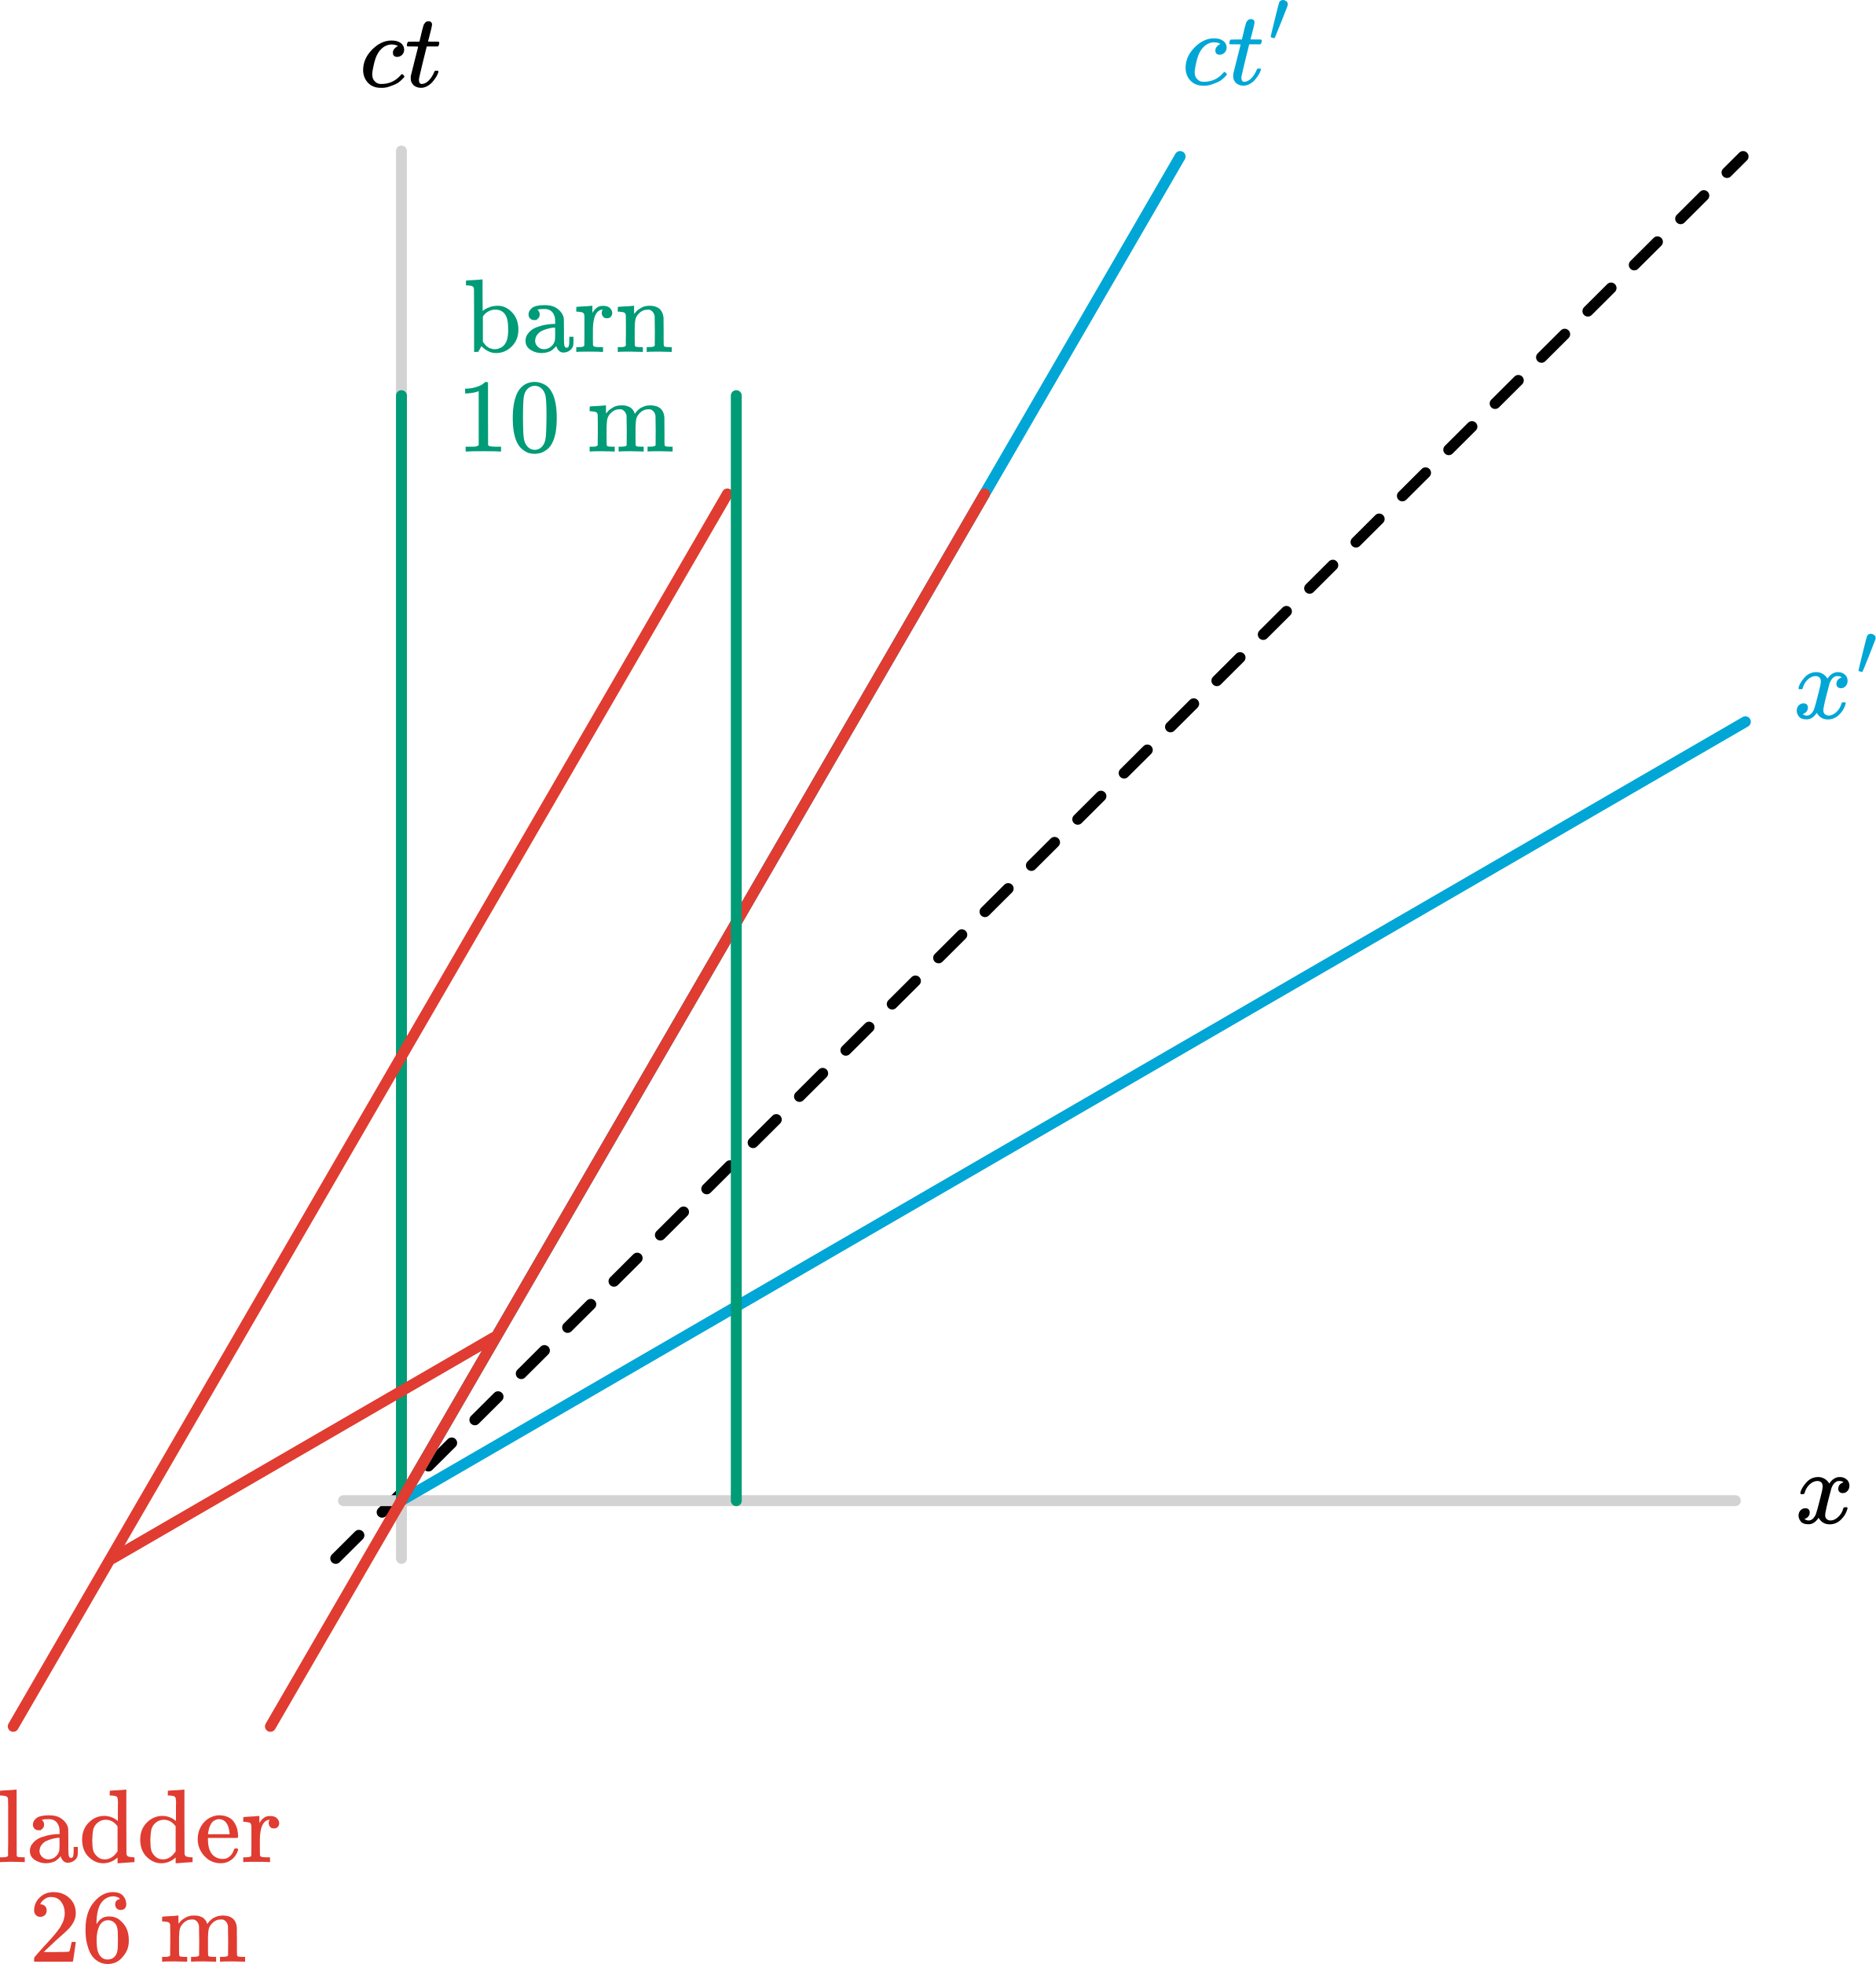
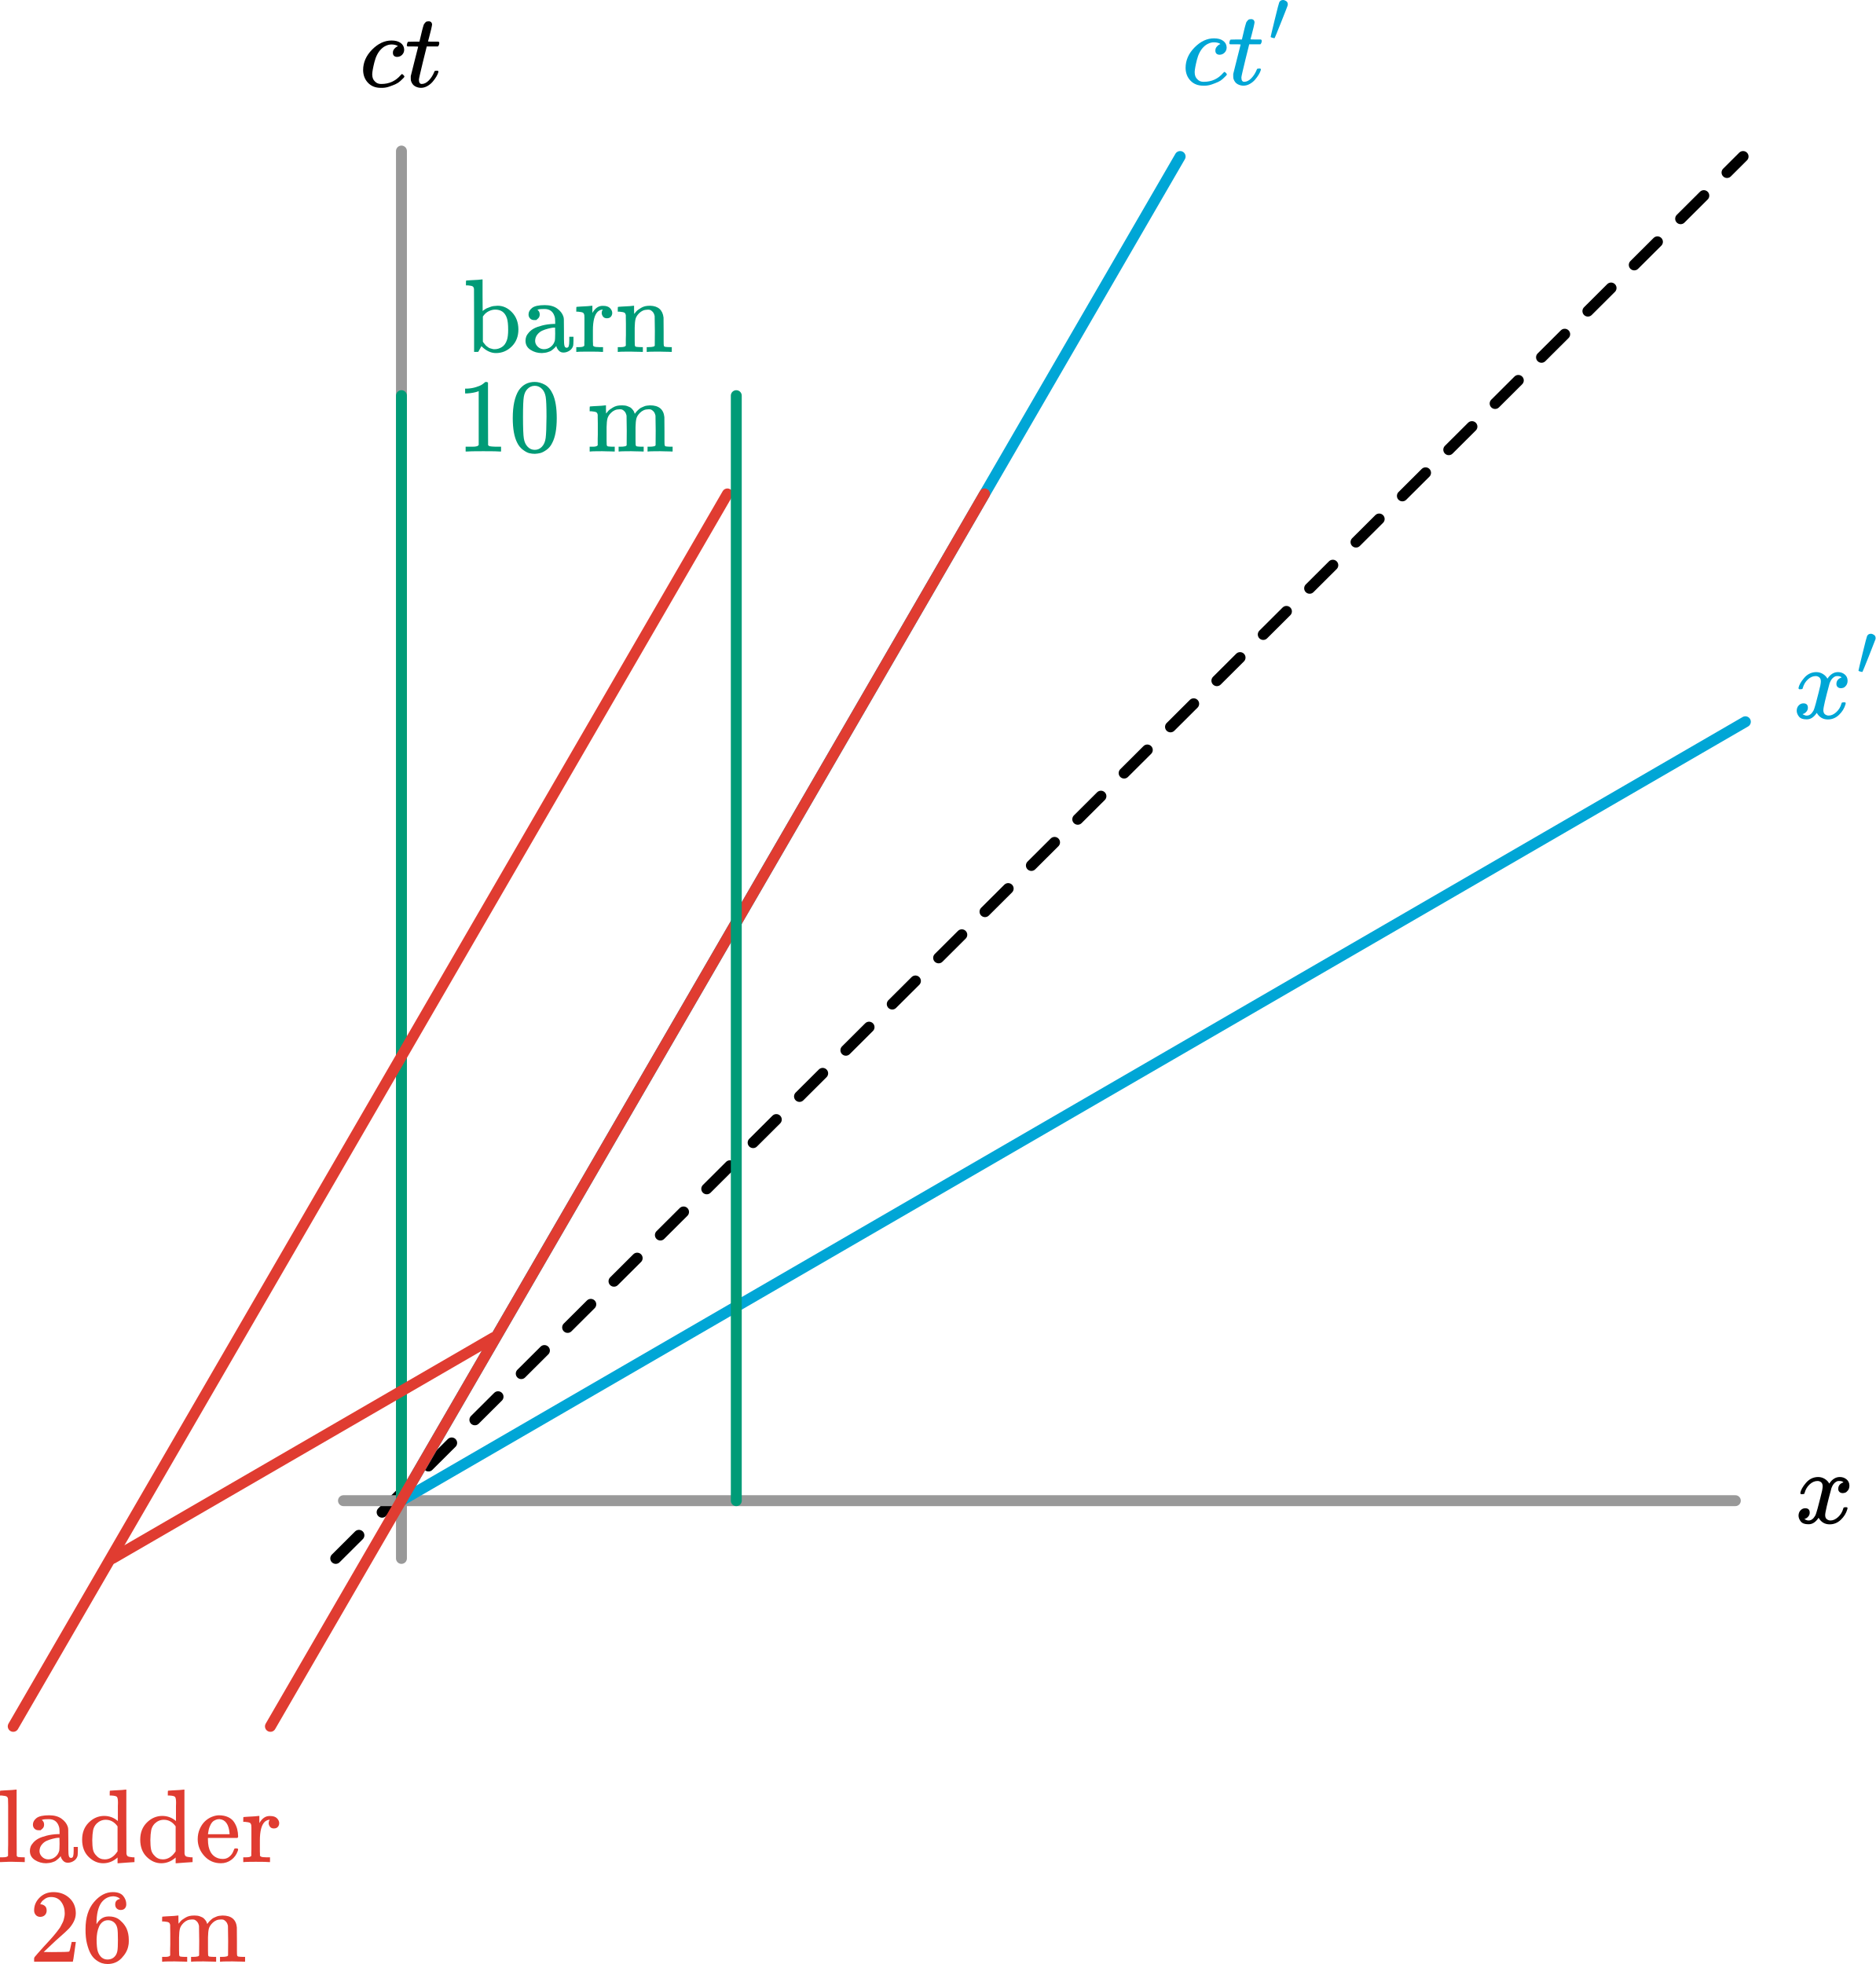
<svg xmlns="http://www.w3.org/2000/svg" xmlns:xlink="http://www.w3.org/1999/xlink" width="171.922mm" height="180.022mm" viewBox="0 0 171.922 180.022" version="1.1" id="svg1" xml:space="preserve">
  <defs id="defs1">
    <path id="MJX-74-TEX-I-1D450" d="m 34,159 q 0,109 86,196 86,87 186,87 56,0 88,-24 32,-24 33,-63 0,-29 -19,-49 -19,-20 -48,-21 -19,0 -30,10 -11,10 -11,30 0,20 11,34 11,14 22,21 11,7 14,6 h 1 q 0,2 -6,6 -6,4 -21,8 -15,4 -34,4 -30,0 -57,-14 -21,-9 -43,-31 -44,-44 -64,-124 -20,-80 -21,-116 0,-46 26,-69 22,-24 58,-24 h 4 q 112,0 185,85 9,10 12,10 4,0 13,-9 9,-9 10,-14 1,-5 -9,-15 Q 410,73 391,55 372,37 346,25 320,13 282,0 244,-13 202,-11 127,-11 81,37 35,85 34,159 Z" />
    <path id="MJX-74-TEX-I-1D461" d="m 26,385 q -7,7 -7,10 0,4 3,16 3,12 5,14 2,5 9,5 7,0 51,1 h 53 l 19,80 q 3,11 7,29 4,18 7,26 3,8 6,20 3,12 8,17 5,5 10,12 5,7 14,9 9,2 18,2 18,-1 25,-11 7,-10 7,-19 0,-7 -9,-47 -9,-40 -20,-79 l -10,-37 q 0,-2 50,-2 h 51 q 7,-7 7,-11 0,-22 -13,-35 H 210 L 174,240 Q 135,80 135,68 q 0,-42 27,-42 35,0 68,34 33,34 53,84 2,6 5,7 3,1 15,2 h 4 q 15,0 15,-8 0,-3 -3,-12 Q 314,117 301,95 288,73 267,48 246,23 216,6 186,-11 155,-11 125,-11 98,4 71,19 59,56 57,64 57,83 v 18 l 35,140 q 35,141 36,142 0,2 -51,2 z" />
    <path id="MJX-74-TEX-I-1D465" d="m 52,289 q 7,42 54,97 47,55 116,56 35,0 64,-18 29,-18 43,-45 42,63 101,63 37,0 64,-22 27,-22 28,-59 0,-29 -14,-47 -14,-18 -27,-22 -13,-4 -23,-4 -19,0 -31,11 -12,11 -12,29 0,46 50,63 -11,13 -40,13 -13,0 -19,-2 -38,-16 -56,-66 -60,-221 -60,-258 0,-28 16,-40 16,-12 35,-12 37,0 73,33 36,33 49,81 3,10 6,11 3,1 16,2 h 4 q 15,0 15,-8 0,-1 -2,-11 Q 486,77 440,33 394,-11 333,-11 263,-11 227,52 186,-10 133,-10 h -6 q -49,0 -70,26 -21,26 -22,55 0,32 19,52 19,20 45,20 43,0 43,-42 Q 142,81 130,66 118,51 107,46 96,41 94,41 l -3,-1 q 0,-1 6,-4 6,-3 16,-7 10,-4 19,-3 36,0 62,45 9,16 23,68 14,52 28,108 14,56 16,66 5,27 5,39 0,28 -15,40 -15,12 -34,12 -40,0 -75,-32 -35,-32 -49,-82 -2,-9 -5,-10 -3,-1 -16,-2 H 58 q -6,6 -6,11 z" />
    <path id="MJX-26-TEX-I-1D450" d="m 34,159 q 0,109 86,196 86,87 186,87 56,0 88,-24 32,-24 33,-63 0,-29 -19,-49 -19,-20 -48,-21 -19,0 -30,10 -11,10 -11,30 0,20 11,34 11,14 22,21 11,7 14,6 h 1 q 0,2 -6,6 -6,4 -21,8 -15,4 -34,4 -30,0 -57,-14 -21,-9 -43,-31 -44,-44 -64,-124 -20,-80 -21,-116 0,-46 26,-69 22,-24 58,-24 h 4 q 112,0 185,85 9,10 12,10 4,0 13,-9 9,-9 10,-14 1,-5 -9,-15 Q 410,73 391,55 372,37 346,25 320,13 282,0 244,-13 202,-11 127,-11 81,37 35,85 34,159 Z" />
    <path id="MJX-26-TEX-I-1D461" d="m 26,385 q -7,7 -7,10 0,4 3,16 3,12 5,14 2,5 9,5 7,0 51,1 h 53 l 19,80 q 3,11 7,29 4,18 7,26 3,8 6,20 3,12 8,17 5,5 10,12 5,7 14,9 9,2 18,2 18,-1 25,-11 7,-10 7,-19 0,-7 -9,-47 -9,-40 -20,-79 l -10,-37 q 0,-2 50,-2 h 51 q 7,-7 7,-11 0,-22 -13,-35 H 210 L 174,240 Q 135,80 135,68 q 0,-42 27,-42 35,0 68,34 33,34 53,84 2,6 5,7 3,1 15,2 h 4 q 15,0 15,-8 0,-3 -3,-12 Q 314,117 301,95 288,73 267,48 246,23 216,6 186,-11 155,-11 125,-11 98,4 71,19 59,56 57,64 57,83 v 18 l 35,140 q 35,141 36,142 0,2 -51,2 z" />
    <path id="MJX-26-TEX-V-2032" d="m 79,43 q -6,0 -27,6 -21,6 -22,12 0,7 55,232 55,225 61,235 15,32 52,32 20,0 42,-15 22,-15 22,-44 0,-5 -2,-15 -1,-7 -87,-223 Q 87,47 84,45 81,43 79,43 Z" />
    <path id="MJX-26-TEX-I-1D465" d="m 52,289 q 7,42 54,97 47,55 116,56 35,0 64,-18 29,-18 43,-45 42,63 101,63 37,0 64,-22 27,-22 28,-59 0,-29 -14,-47 -14,-18 -27,-22 -13,-4 -23,-4 -19,0 -31,11 -12,11 -12,29 0,46 50,63 -11,13 -40,13 -13,0 -19,-2 -38,-16 -56,-66 -60,-221 -60,-258 0,-28 16,-40 16,-12 35,-12 37,0 73,33 36,33 49,81 3,10 6,11 3,1 16,2 h 4 q 15,0 15,-8 0,-1 -2,-11 Q 486,77 440,33 394,-11 333,-11 263,-11 227,52 186,-10 133,-10 h -6 q -49,0 -70,26 -21,26 -22,55 0,32 19,52 19,20 45,20 43,0 43,-42 Q 142,81 130,66 118,51 107,46 96,41 94,41 l -3,-1 q 0,-1 6,-4 6,-3 16,-7 10,-4 19,-3 36,0 62,45 9,16 23,68 14,52 28,108 14,56 16,66 5,27 5,39 0,28 -15,40 -15,12 -34,12 -40,0 -75,-32 -35,-32 -49,-82 -2,-9 -5,-10 -3,-1 -16,-2 H 58 q -6,6 -6,11 z" />
    <path id="MJX-33-TEX-N-62" d="m 307,-11 q -73,0 -139,66 L 158,37 q -2,-3 -5,-9 -3,-6 -6,-11 -3,-5 -4,-7 L 138,1 118,0 H 98 v 298 q 0,301 -1,305 -3,19 -14,25 -11,6 -45,9 H 20 v 23 q 0,23 2,23 l 10,1 q 10,1 29,2 19,1 37,2 17,1 37,2 20,1 30,3 10,2 11,1 h 3 V 543 q 0,-152 1,-152 l 3,3 q 3,3 9,7 6,4 15,10 9,6 21,10 12,4 26,10 14,6 32,8 18,2 37,3 78,0 138,-63 60,-63 61,-163 Q 522,115 458,52 394,-11 307,-11 Z M 182,98 q 0,-1 5,-8 5,-7 9,-11 4,-4 10,-12 6,-8 12,-12 6,-4 15,-11 9,-7 17,-9 8,-2 21,-6 13,-4 24,-3 35,0 68,20 33,20 49,67 12,35 12,99 0,75 -12,111 -27,82 -112,82 -30,0 -61,-15 -31,-15 -51,-43 l -6,-8 z" />
    <path id="MJX-33-TEX-N-61" d="m 137,305 q 0,0 -22,0 -22,0 -37,15 -15,15 -15,39 0,35 34,62 34,27 121,27 73,0 118,-32 45,-32 60,-76 5,-14 5,-31 0,-17 1,-115 v -70 q 0,-48 5,-66 5,-18 21,-18 15,0 20,16 5,16 5,53 v 36 h 40 V 106 Q 492,66 490,59 481,29 455,12 429,-5 400,-6 371,-7 353,12 335,31 329,54 v 4 l -2,-3 q -2,-3 -5,-6 -3,-3 -8,-9 -5,-6 -12,-11 -7,-5 -15,-12 -8,-7 -18,-11 -10,-4 -22,-8 -12,-4 -26,-6 -14,-2 -31,-3 -60,0 -108,31 -48,31 -48,87 0,21 7,40 7,19 27,41 20,22 48,37 28,15 78,28 50,13 110,15 h 14 v 22 q 0,34 -6,50 -22,71 -97,71 -18,0 -34,-1 -16,-1 -25,-4 -9,-3 -8,-3 22,-15 22,-44 0,-25 -16,-39 z M 126,106 q 0,-31 24,-55 24,-24 59,-25 38,0 67,23 29,23 39,60 2,7 3,66 0,58 -1,58 -8,0 -21,-1 -13,-1 -45,-9 -32,-8 -58,-20 -26,-12 -46,-37 -20,-25 -21,-60 z" />
    <path id="MJX-33-TEX-N-72" d="m 36,46 h 14 q 39,0 47,14 v 8 q 0,9 0,23 0,14 1,31 1,17 0,39 -1,22 0,42 0,31 0,66 0,35 0,59 l -1,23 q -3,19 -14,25 -11,6 -45,9 H 20 v 23 q 0,23 2,23 l 10,1 q 10,1 28,2 18,1 36,2 16,1 35,2 19,1 29,3 10,2 11,1 h 3 v -69 q 39,68 97,68 h 6 q 45,0 66,-22 21,-22 21,-46 0,-21 -13,-36 -13,-15 -38,-15 -25,0 -37,16 -12,16 -13,34 0,9 2,16 2,7 5,12 3,5 3,5 -2,2 -23,-4 -16,-8 -24,-15 -47,-45 -47,-179 v -53 q 0,-13 0,-27 0,-14 0,-26 0,-12 1,-20 1,-8 0,-15 v -5 q 1,-2 3,-4 2,-2 5,-3 3,-1 5,-3 2,-2 7,-2 5,0 7,-1 2,-1 9,-1 7,0 9,0 2,0 10,-1 8,-1 10,0 h 31 V 0 h -9 Q 249,3 140,3 37,3 28,0 h -8 v 46 z" />
    <path id="MJX-33-TEX-N-6E" d="m 41,46 h 14 q 39,0 47,14 v 8 q 0,9 0,23 0,14 0,31 0,17 1,39 1,22 0,42 0,31 0,66 0,35 -1,59 v 23 q -3,19 -14,25 -11,6 -45,9 H 25 v 23 q 0,23 2,23 l 10,1 q 10,1 28,2 18,1 37,2 17,1 36,2 19,1 29,3 10,2 11,1 h 3 v -40 q 0,-38 1,-38 1,0 5,5 4,5 12,15 8,10 19,18 11,8 29,19 18,11 38,16 20,5 51,5 114,-4 127,-113 1,-7 1,-139 v -86 q 0,-38 2,-45 2,-7 11,-10 21,-3 49,-3 h 16 V 0 h -8 L 510,1 Q 487,2 460,2 433,2 422,3 319,3 310,0 h -8 v 46 h 16 q 61,0 61,16 1,2 1,138 -1,135 -2,143 -6,28 -20,42 -14,14 -24,17 -10,3 -26,2 -45,0 -79,-34 -27,-27 -34,-55 -7,-28 -8,-83 v -64 -60 q 0,-30 1,-40 1,-10 3,-13 2,-3 9,-6 21,-3 49,-3 h 16 V 0 h -8 L 234,1 Q 210,2 183,2 156,2 145,3 42,3 33,0 h -8 v 46 z" />
    <path id="MJX-33-TEX-N-31" d="m 213,578 -13,-5 q -14,-5 -40,-10 -26,-5 -58,-7 H 83 v 46 h 19 q 47,2 87,15 40,13 56,24 16,11 28,22 2,3 12,3 9,0 17,-6 V 361 l 1,-300 q 7,-7 12,-9 5,-2 24,-4 19,-2 62,-2 h 26 V 0 H 416 Q 395,3 257,3 121,3 100,0 H 88 v 46 h 26 q 22,0 38,0 16,0 25,1 9,1 16,3 7,2 8,2 1,0 6,5 5,5 6,4 z" />
    <path id="MJX-33-TEX-N-30" d="m 96,585 q 56,81 153,81 48,0 96,-26 48,-26 78,-92 37,-83 37,-228 0,-155 -43,-237 -20,-42 -55,-67 -35,-25 -61,-31 -26,-6 -51,-7 -26,0 -52,6 -26,6 -61,32 -35,26 -55,67 -43,82 -43,237 0,174 57,265 z m 225,12 q -30,32 -71,32 -42,0 -72,-32 -25,-26 -33,-72 -8,-46 -8,-192 0,-158 8,-208 8,-50 36,-79 28,-30 69,-30 40,0 68,30 29,30 36,84 7,54 8,203 0,145 -8,191 -8,46 -33,73 z" />
    <path id="MJX-33-TEX-N-6D" d="m 41,46 h 14 q 39,0 47,14 v 8 q 0,9 0,23 0,14 0,31 0,17 1,39 1,22 0,42 0,31 0,66 0,35 -1,59 v 23 q -3,19 -14,25 -11,6 -45,9 H 25 v 23 q 0,23 2,23 l 10,1 q 10,1 28,2 18,1 37,2 17,1 36,2 19,1 29,3 10,2 11,1 h 3 v -40 q 0,-38 1,-38 1,0 5,5 4,5 12,15 8,10 19,18 11,8 29,19 18,11 38,16 20,5 51,5 15,0 28,-2 13,-2 23,-6 10,-4 19,-8 9,-4 15,-9 6,-5 11,-11 5,-6 9,-11 4,-5 7,-11 3,-6 4,-10 1,-4 3,-8 l 2,-5 3,4 q 3,4 6,8 3,4 9,11 6,7 13,13 7,6 15,13 8,7 20,12 12,5 23,10 11,5 26,7 15,2 31,3 126,0 137,-113 1,-7 1,-139 v -86 q 0,-38 2,-45 2,-7 11,-10 21,-3 49,-3 h 16 V 0 h -8 L 788,1 Q 764,2 737,2 710,2 699,3 596,3 587,0 h -8 v 46 h 16 q 61,0 61,16 1,2 1,138 -1,135 -2,143 -6,28 -20,42 -14,14 -24,17 -10,3 -26,2 -45,0 -79,-34 -27,-27 -34,-55 -7,-28 -8,-83 v -64 -60 q 0,-30 1,-40 1,-10 3,-13 2,-3 9,-6 21,-3 49,-3 h 16 V 0 h -8 L 510,1 Q 487,2 460,2 433,2 422,3 319,3 310,0 h -8 v 46 h 16 q 61,0 61,16 1,2 1,138 -1,135 -2,143 -6,28 -20,42 -14,14 -24,17 -10,3 -26,2 -45,0 -79,-34 -27,-27 -34,-55 -7,-28 -8,-83 v -64 -60 q 0,-30 1,-40 1,-10 3,-13 2,-3 9,-6 21,-3 49,-3 h 16 V 0 h -8 L 234,1 Q 210,2 183,2 156,2 145,3 42,3 33,0 h -8 v 46 z" />
    <path id="MJX-35-TEX-N-6C" d="m 42,46 h 14 q 39,0 47,14 v 8 q 0,9 0,23 0,14 0,33 0,19 1,43 1,24 0,50 -1,26 0,55 1,29 0,57 0,37 0,78 0,41 0,75 0,34 0,60 0,26 -1,44 -1,18 0,17 -3,19 -14,25 -11,6 -45,9 H 26 v 23 q 0,23 2,23 l 10,1 q 10,1 29,2 19,1 37,2 17,1 37,2 20,1 30,3 10,2 11,1 h 3 V 379 q 0,-317 1,-319 4,-8 12,-11 21,-3 49,-3 h 16 V 0 h -8 L 232,1 Q 209,2 183,2 157,2 145,3 133,4 107,3 81,2 57,1 L 34,0 h -8 v 46 z" />
    <path id="MJX-35-TEX-N-61" d="m 137,305 q 0,0 -22,0 -22,0 -37,15 -15,15 -15,39 0,35 34,62 34,27 121,27 73,0 118,-32 45,-32 60,-76 5,-14 5,-31 0,-17 1,-115 v -70 q 0,-48 5,-66 5,-18 21,-18 15,0 20,16 5,16 5,53 v 36 h 40 V 106 Q 492,66 490,59 481,29 455,12 429,-5 400,-6 371,-7 353,12 335,31 329,54 v 4 l -2,-3 q -2,-3 -5,-6 -3,-3 -8,-9 -5,-6 -12,-11 -7,-5 -15,-12 -8,-7 -18,-11 -10,-4 -22,-8 -12,-4 -26,-6 -14,-2 -31,-3 -60,0 -108,31 -48,31 -48,87 0,21 7,40 7,19 27,41 20,22 48,37 28,15 78,28 50,13 110,15 h 14 v 22 q 0,34 -6,50 -22,71 -97,71 -18,0 -34,-1 -16,-1 -25,-4 -9,-3 -8,-3 22,-15 22,-44 0,-25 -16,-39 z M 126,106 q 0,-31 24,-55 24,-24 59,-25 38,0 67,23 29,23 39,60 2,7 3,66 0,58 -1,58 -8,0 -21,-1 -13,-1 -45,-9 -32,-8 -58,-20 -26,-12 -46,-37 -20,-25 -21,-60 z" />
    <path id="MJX-35-TEX-N-64" d="m 376,495 q 0,16 0,40 0,24 1,33 0,45 -10,56 -10,11 -51,13 h -18 v 23 q 0,23 2,23 l 10,1 q 10,1 29,2 19,1 37,2 17,1 37,2 20,1 30,3 10,2 11,1 h 3 V 390 q 0,-306 1,-309 3,-20 14,-26 11,-6 45,-9 h 18 V 0 q -2,0 -76,-5 -74,-5 -79,-6 h -7 v 55 l -8,-7 q -58,-48 -130,-48 -77,0 -139,61 -62,61 -62,165 0,100 63,163 63,63 147,64 75,0 132,-49 z m -3,-153 q -45,63 -113,63 -49,0 -87,-36 -27,-28 -34,-64 -7,-36 -8,-94 0,-56 7,-91 7,-35 35,-61 30,-33 78,-33 71,0 122,77 z" />
    <path id="MJX-35-TEX-N-65" d="m 28,218 q 0,55 20,100 20,45 50,73 30,28 65,42 35,14 66,15 53,0 91,-18 38,-18 58,-50 20,-32 28,-64 8,-32 9,-71 0,-7 -7,-14 H 126 v -15 q 0,-148 100,-180 20,-6 44,-6 42,0 72,32 17,17 27,42 l 10,24 q 3,3 16,3 h 3 q 17,0 17,-10 0,-4 -3,-13 Q 393,53 349,21 305,-11 250,-11 155,-11 92,58 29,127 28,218 Z m 305,57 q -11,128 -95,136 h -2 q -8,0 -16,-1 -8,-1 -25,-8 -17,-7 -29,-21 -12,-14 -23,-41 -11,-27 -16,-66 v -7 h 206 z" />
    <path id="MJX-35-TEX-N-72" d="m 36,46 h 14 q 39,0 47,14 v 8 q 0,9 0,23 0,14 1,31 1,17 0,39 -1,22 0,42 0,31 0,66 0,35 0,59 l -1,23 q -3,19 -14,25 -11,6 -45,9 H 20 v 23 q 0,23 2,23 l 10,1 q 10,1 28,2 18,1 36,2 16,1 35,2 19,1 29,3 10,2 11,1 h 3 v -69 q 39,68 97,68 h 6 q 45,0 66,-22 21,-22 21,-46 0,-21 -13,-36 -13,-15 -38,-15 -25,0 -37,16 -12,16 -13,34 0,9 2,16 2,7 5,12 3,5 3,5 -2,2 -23,-4 -16,-8 -24,-15 -47,-45 -47,-179 v -53 q 0,-13 0,-27 0,-14 0,-26 0,-12 1,-20 1,-8 0,-15 v -5 q 1,-2 3,-4 2,-2 5,-3 3,-1 5,-3 2,-2 7,-2 5,0 7,-1 2,-1 9,-1 7,0 9,0 2,0 10,-1 8,-1 10,0 h 31 V 0 h -9 Q 249,3 140,3 37,3 28,0 h -8 v 46 z" />
    <path id="MJX-35-TEX-N-32" d="m 109,429 q -27,0 -43,18 -16,18 -16,44 0,71 53,123 53,52 132,52 91,0 152,-56 61,-56 62,-145 0,-43 -20,-82 -20,-39 -48,-68 -28,-29 -80,-74 -36,-31 -100,-92 l -59,-56 76,-1 q 157,0 167,5 7,2 24,89 v 3 h 40 v -3 Q 448,183 436,95 424,7 421,3 V 0 H 50 v 19 12 q 0,7 6,15 6,8 30,35 29,32 50,56 9,10 34,37 25,27 34,37 9,10 29,33 20,23 28,34 8,11 23,30 15,19 21,32 6,13 15,29 9,16 13,32 4,16 7,30 3,14 3,33 0,63 -34,109 -34,46 -97,46 -33,0 -58,-17 -25,-17 -35,-33 -10,-16 -10,-19 0,-1 5,-1 18,0 37,-14 19,-14 19,-46 0,-25 -16,-42 -16,-17 -45,-18 z" />
    <path id="MJX-35-TEX-N-36" d="m 42,313 q 0,163 81,258 81,95 180,95 69,0 99,-36 30,-36 30,-80 0,-25 -14,-40 -14,-15 -39,-15 -23,0 -38,14 -15,14 -15,39 0,44 47,53 -22,22 -62,25 -71,0 -117,-60 -47,-66 -47,-202 l 1,-4 q 5,6 8,13 41,60 107,60 h 4 q 46,0 81,-19 24,-14 48,-40 24,-26 39,-57 21,-49 21,-107 v -18 q 0,-23 -5,-43 -11,-59 -64,-115 -53,-56 -134,-56 -28,0 -54,8 -26,8 -56,30 -30,22 -51,59 -21,37 -36,97 -15,60 -14,141 z m 215,84 q -30,0 -52,-17 -22,-17 -34,-45 -12,-28 -17,-57 -5,-29 -6,-62 0,-83 12,-119 12,-36 38,-58 24,-18 53,-18 51,0 78,38 13,18 18,45 5,27 5,105 0,80 -5,107 -5,27 -18,45 -27,36 -72,36 z" />
    <path id="MJX-35-TEX-N-6D" d="m 41,46 h 14 q 39,0 47,14 v 8 q 0,9 0,23 0,14 0,31 0,17 1,39 1,22 0,42 0,31 0,66 0,35 -1,59 v 23 q -3,19 -14,25 -11,6 -45,9 H 25 v 23 q 0,23 2,23 l 10,1 q 10,1 28,2 18,1 37,2 17,1 36,2 19,1 29,3 10,2 11,1 h 3 v -40 q 0,-38 1,-38 1,0 5,5 4,5 12,15 8,10 19,18 11,8 29,19 18,11 38,16 20,5 51,5 15,0 28,-2 13,-2 23,-6 10,-4 19,-8 9,-4 15,-9 6,-5 11,-11 5,-6 9,-11 4,-5 7,-11 3,-6 4,-10 1,-4 3,-8 l 2,-5 3,4 q 3,4 6,8 3,4 9,11 6,7 13,13 7,6 15,13 8,7 20,12 12,5 23,10 11,5 26,7 15,2 31,3 126,0 137,-113 1,-7 1,-139 v -86 q 0,-38 2,-45 2,-7 11,-10 21,-3 49,-3 h 16 V 0 h -8 L 788,1 Q 764,2 737,2 710,2 699,3 596,3 587,0 h -8 v 46 h 16 q 61,0 61,16 1,2 1,138 -1,135 -2,143 -6,28 -20,42 -14,14 -24,17 -10,3 -26,2 -45,0 -79,-34 -27,-27 -34,-55 -7,-28 -8,-83 v -64 -60 q 0,-30 1,-40 1,-10 3,-13 2,-3 9,-6 21,-3 49,-3 h 16 V 0 h -8 L 510,1 Q 487,2 460,2 433,2 422,3 319,3 310,0 h -8 v 46 h 16 q 61,0 61,16 1,2 1,138 -1,135 -2,143 -6,28 -20,42 -14,14 -24,17 -10,3 -26,2 -45,0 -79,-34 -27,-27 -34,-55 -7,-28 -8,-83 v -64 -60 q 0,-30 1,-40 1,-10 3,-13 2,-3 9,-6 21,-3 49,-3 h 16 V 0 h -8 L 234,1 Q 210,2 183,2 156,2 145,3 42,3 33,0 h -8 v 46 z" />
  </defs>
  <g id="layer1" transform="translate(-377.7787,-124.5335)">
    <path style="fill:#fee1d3;stroke:#000000;stroke-width:1;stroke-linecap:round;stroke-dasharray:3, 3;stroke-dashoffset:0;stroke-opacity:1" d="m 408.553,267.379 129,-128.5" id="path213" />
    <g data-mml-node="mi" id="g219" style="fill:#000000;stroke:#000000;stroke-width:0" transform="matrix(0.00957689,0,0,-0.00957689,410.7376,132.4792)">
      <use data-c="1D450" xlink:href="#MJX-74-TEX-I-1D450" id="use217" style="stroke-width:0" />
    </g>
    <g data-mml-node="mi" id="g223" style="fill:#000000;stroke:#000000;stroke-width:0" transform="matrix(0.00957689,0,0,-0.00957689,414.8844,132.4792)">
      <use data-c="1D461" xlink:href="#MJX-74-TEX-I-1D461" id="use219" style="stroke-width:0" />
    </g>
    <use data-c="1D465" xlink:href="#MJX-74-TEX-I-1D465" id="use223" style="fill:#000000;stroke:#000000;stroke-width:0" transform="matrix(0.00957689,0,0,-0.00957689,542.2998,264.1509)" />
    <g data-mml-node="mi" id="g224" style="fill:#00a6d6;stroke:#000000;stroke-width:0" transform="matrix(0.00957781,0,0,-0.00957781,486.1256,132.2811)">
      <use data-c="1D450" xlink:href="#MJX-26-TEX-I-1D450" id="use224" style="fill:#00a6d6;stroke-width:0" />
    </g>
    <g data-mml-node="msup" transform="matrix(0.00957781,0,0,-0.00957781,490.2728,132.2811)" id="g228" style="fill:#00a6d6;stroke:#000000;stroke-width:0">
      <g data-mml-node="mi" id="g225" style="fill:#00a6d6;stroke-width:0">
        <use data-c="1D461" xlink:href="#MJX-26-TEX-I-1D461" id="use225" style="fill:#00a6d6;stroke-width:0" />
      </g>
      <g data-mml-node="mo" transform="matrix(0.707,0,0,0.707,394,413)" id="g226" style="fill:#00a6d6;stroke-width:0">
        <use data-c="2032" xlink:href="#MJX-26-TEX-V-2032" id="use226" style="fill:#00a6d6;stroke-width:0" />
      </g>
    </g>
    <g data-mml-node="mi" id="g236" style="fill:#00a6d6;stroke:#000000;stroke-width:0" transform="matrix(0.00957781,0,0,-0.00957781,542.1323,190.373)">
      <use data-c="1D465" xlink:href="#MJX-26-TEX-I-1D465" id="use230" style="fill:#00a6d6;stroke-width:0" />
    </g>
    <g data-mml-node="mo" transform="matrix(0.00677151,0,0,-0.00677151,547.9269,186.4174)" id="g237" style="fill:#00a6d6;stroke:#000000;stroke-width:0">
      <use data-c="2032" xlink:href="#MJX-26-TEX-V-2032" id="use236" style="fill:#00a6d6;stroke-width:0" />
    </g>
-     <path style="fill:#f3c600;stroke:#d3d3d3;stroke-width:1;stroke-linecap:round" d="m 409.262,262.087 h 127.581" id="path237" />
-     <path style="fill:#f3c600;stroke:#d3d3d3;stroke-width:1;stroke-linecap:round" d="M 414.576,267.379 V 138.379" id="path238" />
+     <path style="fill:#f3c600;stroke:#999999;stroke-width:1;stroke-linecap:round;stroke-opacity:1" d="m 409.262,262.087 h 127.581" id="path237" />
+     <path style="fill:#f3c600;stroke:#999999;stroke-width:1;stroke-linecap:round;stroke-opacity:1" d="M 414.576,267.379 V 138.379" id="path238" />
    <path style="fill:#fee1d3;stroke:#00a6d6;stroke-width:1;stroke-linecap:round;stroke-dasharray:none;stroke-dashoffset:0;stroke-opacity:1" d="M 485.951,138.879 414.554,262.087" id="path239" />
    <path style="fill:#fee1d3;stroke:#00a6d6;stroke-width:1;stroke-linecap:round;stroke-dasharray:none;stroke-dashoffset:0;stroke-opacity:1" d="M 537.762,190.69 414.554,262.087" id="path240" />
    <path style="fill:#00a6d6;stroke:#009b77;stroke-width:1;stroke-linecap:round;stroke-dasharray:none;stroke-dashoffset:0;stroke-opacity:1" d="M 414.576,262.087 V 160.8" id="path241" />
    <g id="g249" transform="translate(120.1055,-52.91667)">
      <g id="g245" style="fill:#009b77">
        <use data-c="62" xlink:href="#MJX-33-TEX-N-62" id="use242" style="fill:#009b77;stroke:#000000;stroke-width:0" transform="matrix(0.0095775,0,0,-0.0095775,300.1914,209.7075)" />
        <use data-c="61" xlink:href="#MJX-33-TEX-N-61" transform="matrix(0.0095775,0,0,-0.0095775,305.5165,209.7075)" id="use243" style="fill:#009b77;stroke:#000000;stroke-width:0" />
        <use data-c="72" xlink:href="#MJX-33-TEX-N-72" transform="matrix(0.0095775,0,0,-0.0095775,310.3052,209.7075)" id="use244" style="fill:#009b77;stroke:#000000;stroke-width:0" />
        <use data-c="6E" xlink:href="#MJX-33-TEX-N-6E" transform="matrix(0.0095775,0,0,-0.0095775,314.0596,209.7075)" id="use245" style="fill:#009b77;stroke:#000000;stroke-width:0" />
      </g>
      <g id="g248" transform="translate(-22.26769,9.129801)" style="fill:#009b77">
        <use data-c="31" xlink:href="#MJX-33-TEX-N-31" transform="matrix(0.0095775,0,0,-0.0095775,321.779,209.7075)" id="use246" style="fill:#009b77;stroke:#000000;stroke-width:0" />
        <use data-c="30" xlink:href="#MJX-33-TEX-N-30" transform="matrix(0.0095775,0,0,-0.0095775,326.5678,209.7075)" id="use247" style="fill:#009b77;stroke:#000000;stroke-width:0" />
        <use data-c="6D" xlink:href="#MJX-33-TEX-N-6D" transform="matrix(0.0095775,0,0,-0.0095775,333.7509,209.7075)" id="use248" style="fill:#009b77;stroke:#000000;stroke-width:0" />
      </g>
    </g>
    <path style="fill:#fee1d3;stroke:#e03c31;stroke-width:1;stroke-linecap:round;stroke-dasharray:none;stroke-dashoffset:0;stroke-opacity:1" d="M 468.029,169.807 402.567,282.773" id="path252" />
    <path style="fill:#fee1d3;stroke:#e03c31;stroke-width:1;stroke-linecap:round;stroke-dasharray:none;stroke-dashoffset:0;stroke-opacity:1" d="M 444.454,169.807 378.991,282.773" id="path254" />
    <g id="g256" style="fill:#e03c31" transform="translate(-90.75177,162.2363)">
      <g id="g255" style="fill:#e03c31">
        <use data-c="6C" xlink:href="#MJX-35-TEX-N-6C" id="use1-2" style="fill:#e03c31;stroke:#000000;stroke-width:0" transform="matrix(0.009578,0,0,-0.009578,468.2814,132.9786)" />
        <use data-c="61" xlink:href="#MJX-35-TEX-N-61" transform="matrix(0.009578,0,0,-0.009578,470.9441,132.9786)" id="use2-55" style="fill:#e03c31;stroke:#000000;stroke-width:0" />
        <use data-c="64" xlink:href="#MJX-35-TEX-N-64" transform="matrix(0.009578,0,0,-0.009578,475.7331,132.9786)" id="use3-3" style="fill:#e03c31;stroke:#000000;stroke-width:0" />
        <use data-c="64" xlink:href="#MJX-35-TEX-N-64" transform="matrix(0.009578,0,0,-0.009578,481.0585,132.9786)" id="use4-33" style="fill:#e03c31;stroke:#000000;stroke-width:0" />
        <use data-c="65" xlink:href="#MJX-35-TEX-N-65" transform="matrix(0.009578,0,0,-0.009578,486.3839,132.9786)" id="use5-7" style="fill:#e03c31;stroke:#000000;stroke-width:0" />
        <use data-c="72" xlink:href="#MJX-35-TEX-N-72" transform="matrix(0.009578,0,0,-0.009578,490.6365,132.9786)" id="use6-43" style="fill:#e03c31;stroke:#000000;stroke-width:0" />
      </g>
      <g id="g254" transform="translate(-25.60679,9.13014)" style="fill:#e03c31">
        <use data-c="32" xlink:href="#MJX-35-TEX-N-32" transform="matrix(0.009578,0,0,-0.009578,496.7856,132.9786)" id="use8-08" style="fill:#e03c31;stroke:#000000;stroke-width:0" />
        <use data-c="36" xlink:href="#MJX-35-TEX-N-36" transform="matrix(0.009578,0,0,-0.009578,501.5746,132.9786)" id="use9-80" style="fill:#e03c31;stroke:#000000;stroke-width:0" />
        <use data-c="6D" xlink:href="#MJX-35-TEX-N-6D" transform="matrix(0.009578,0,0,-0.009578,508.7581,132.9786)" id="use11-81" style="fill:#e03c31;stroke:#000000;stroke-width:0" />
      </g>
    </g>
    <path style="fill:#e03c31;stroke:#e03c31;stroke-width:1;stroke-linecap:round;stroke-dasharray:none;stroke-dashoffset:0;stroke-opacity:1" d="m 388.096,267.379 34.939,-20.246" id="path256" />
    <path style="fill:#00a6d6;stroke:#009b77;stroke-width:1;stroke-linecap:round;stroke-dasharray:none;stroke-dashoffset:0;stroke-opacity:1" d="M 445.268,262.087 V 160.8" id="path54" />
  </g>
</svg>
